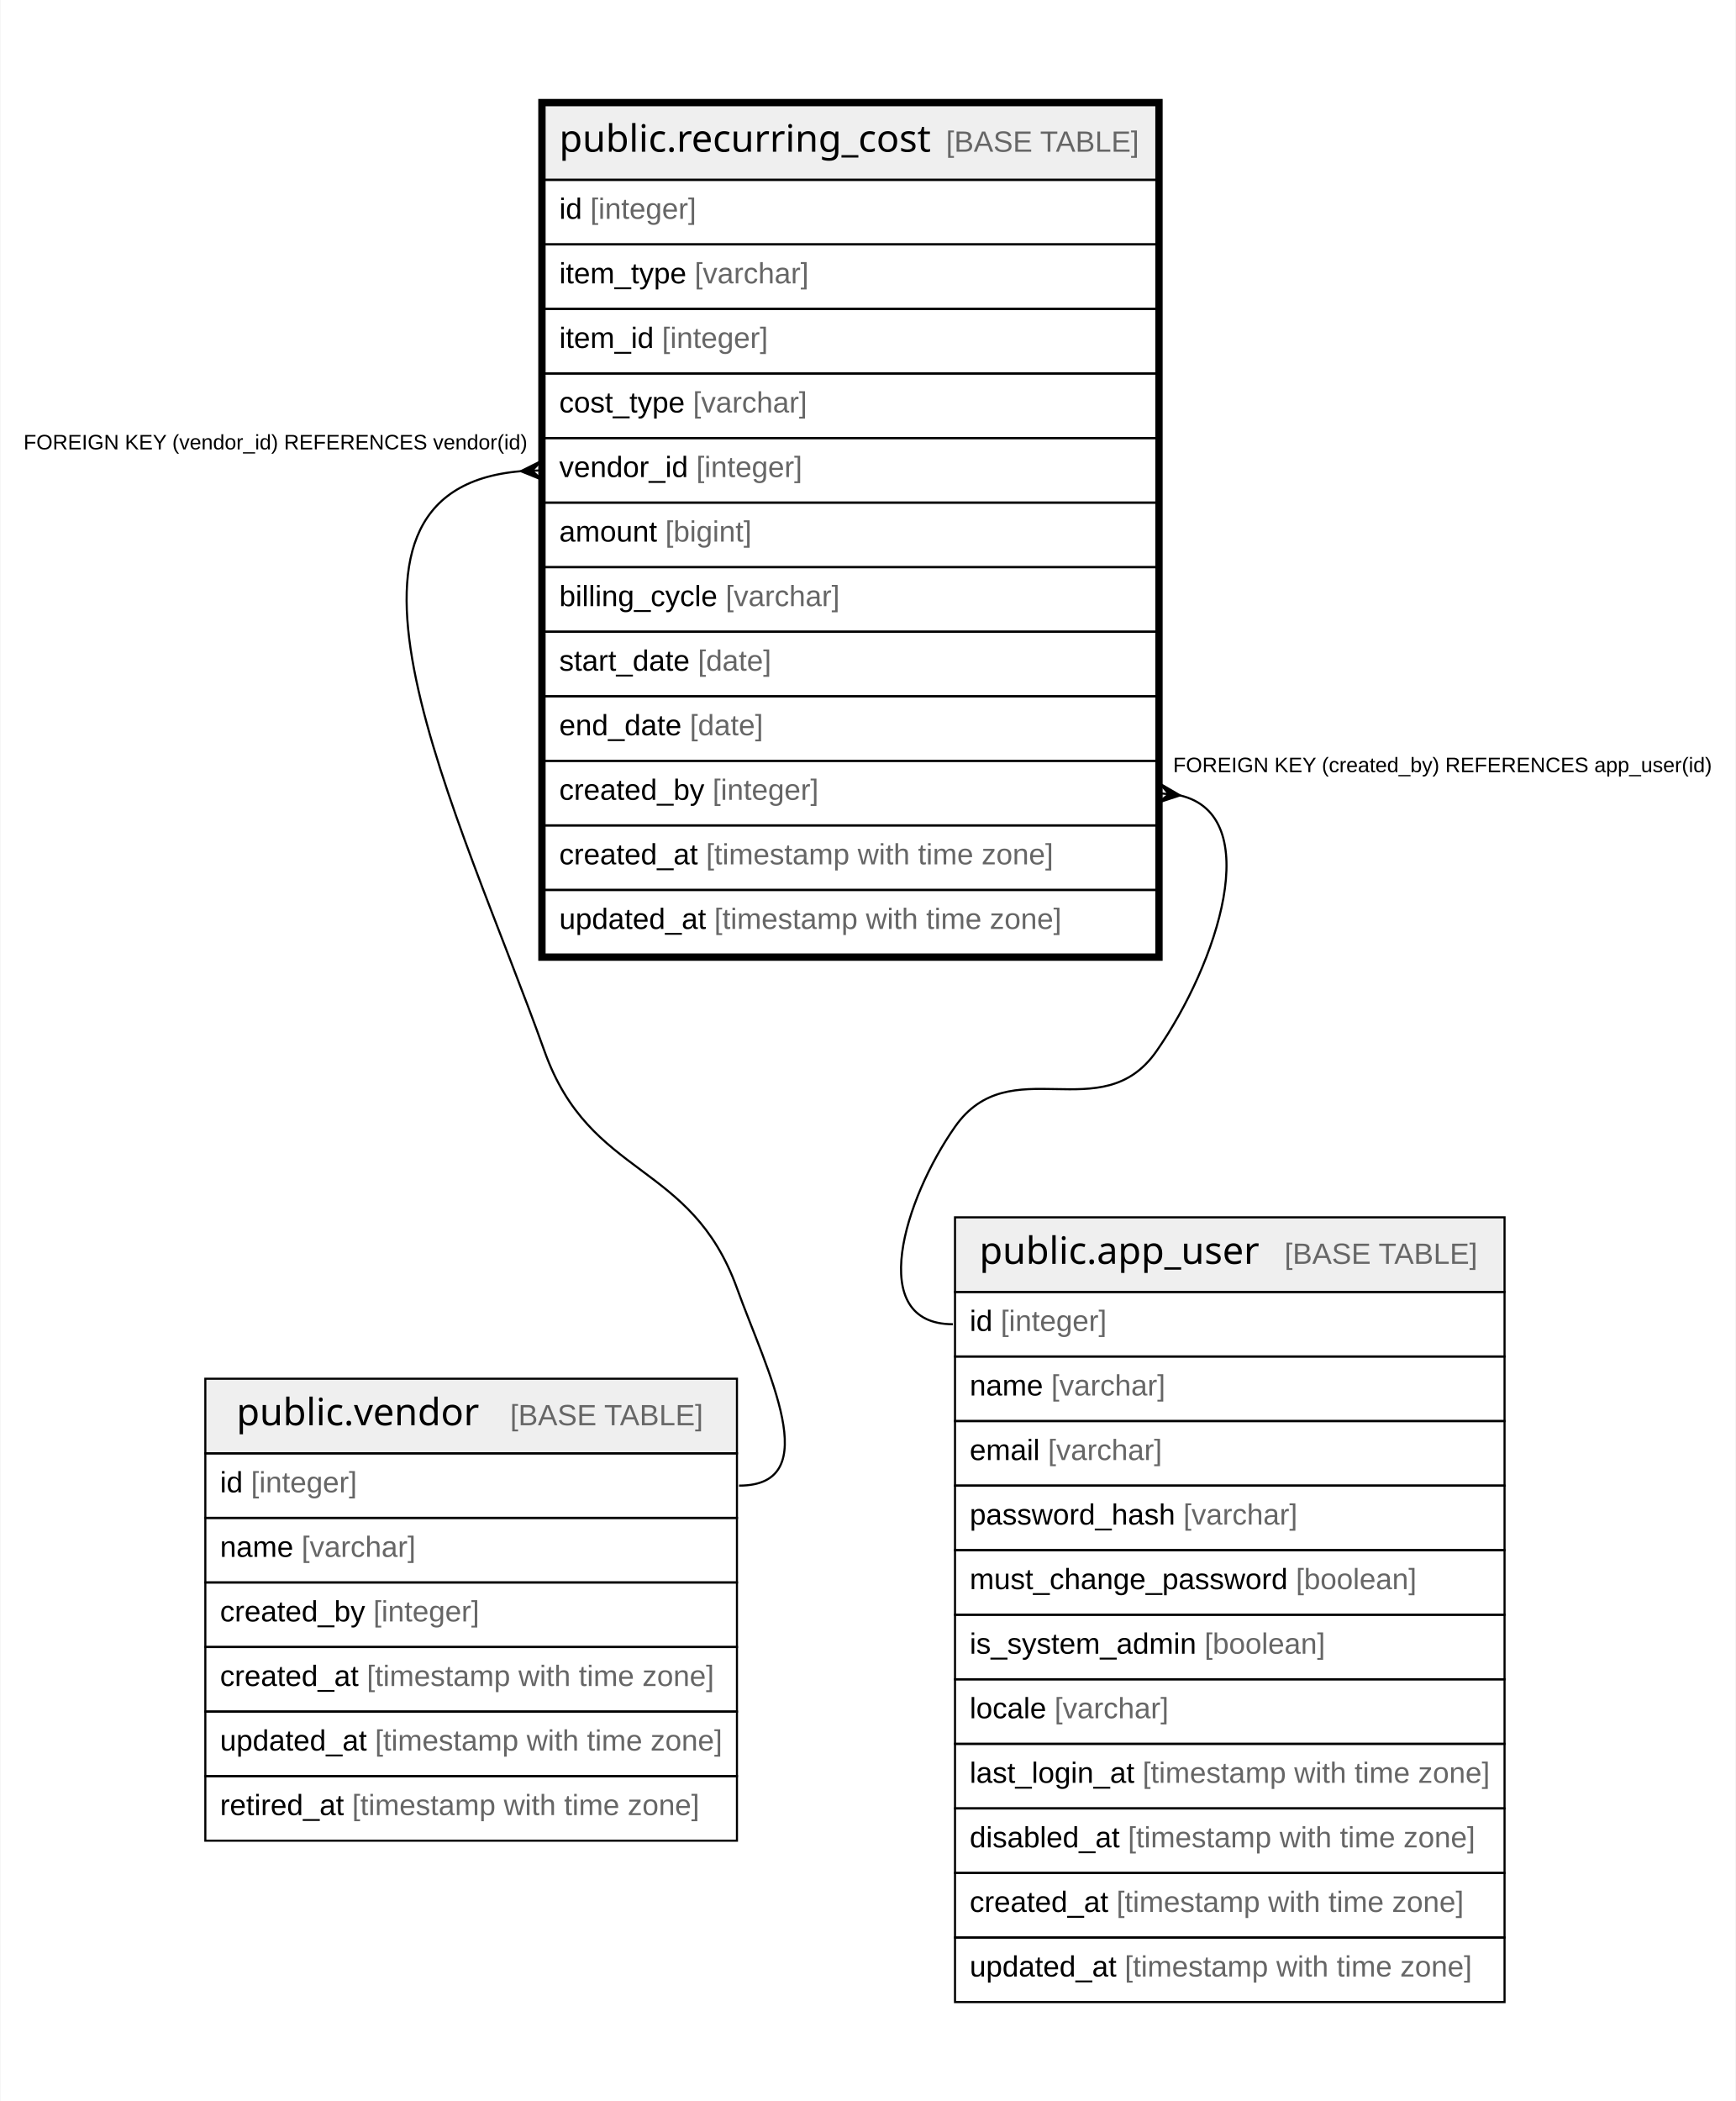
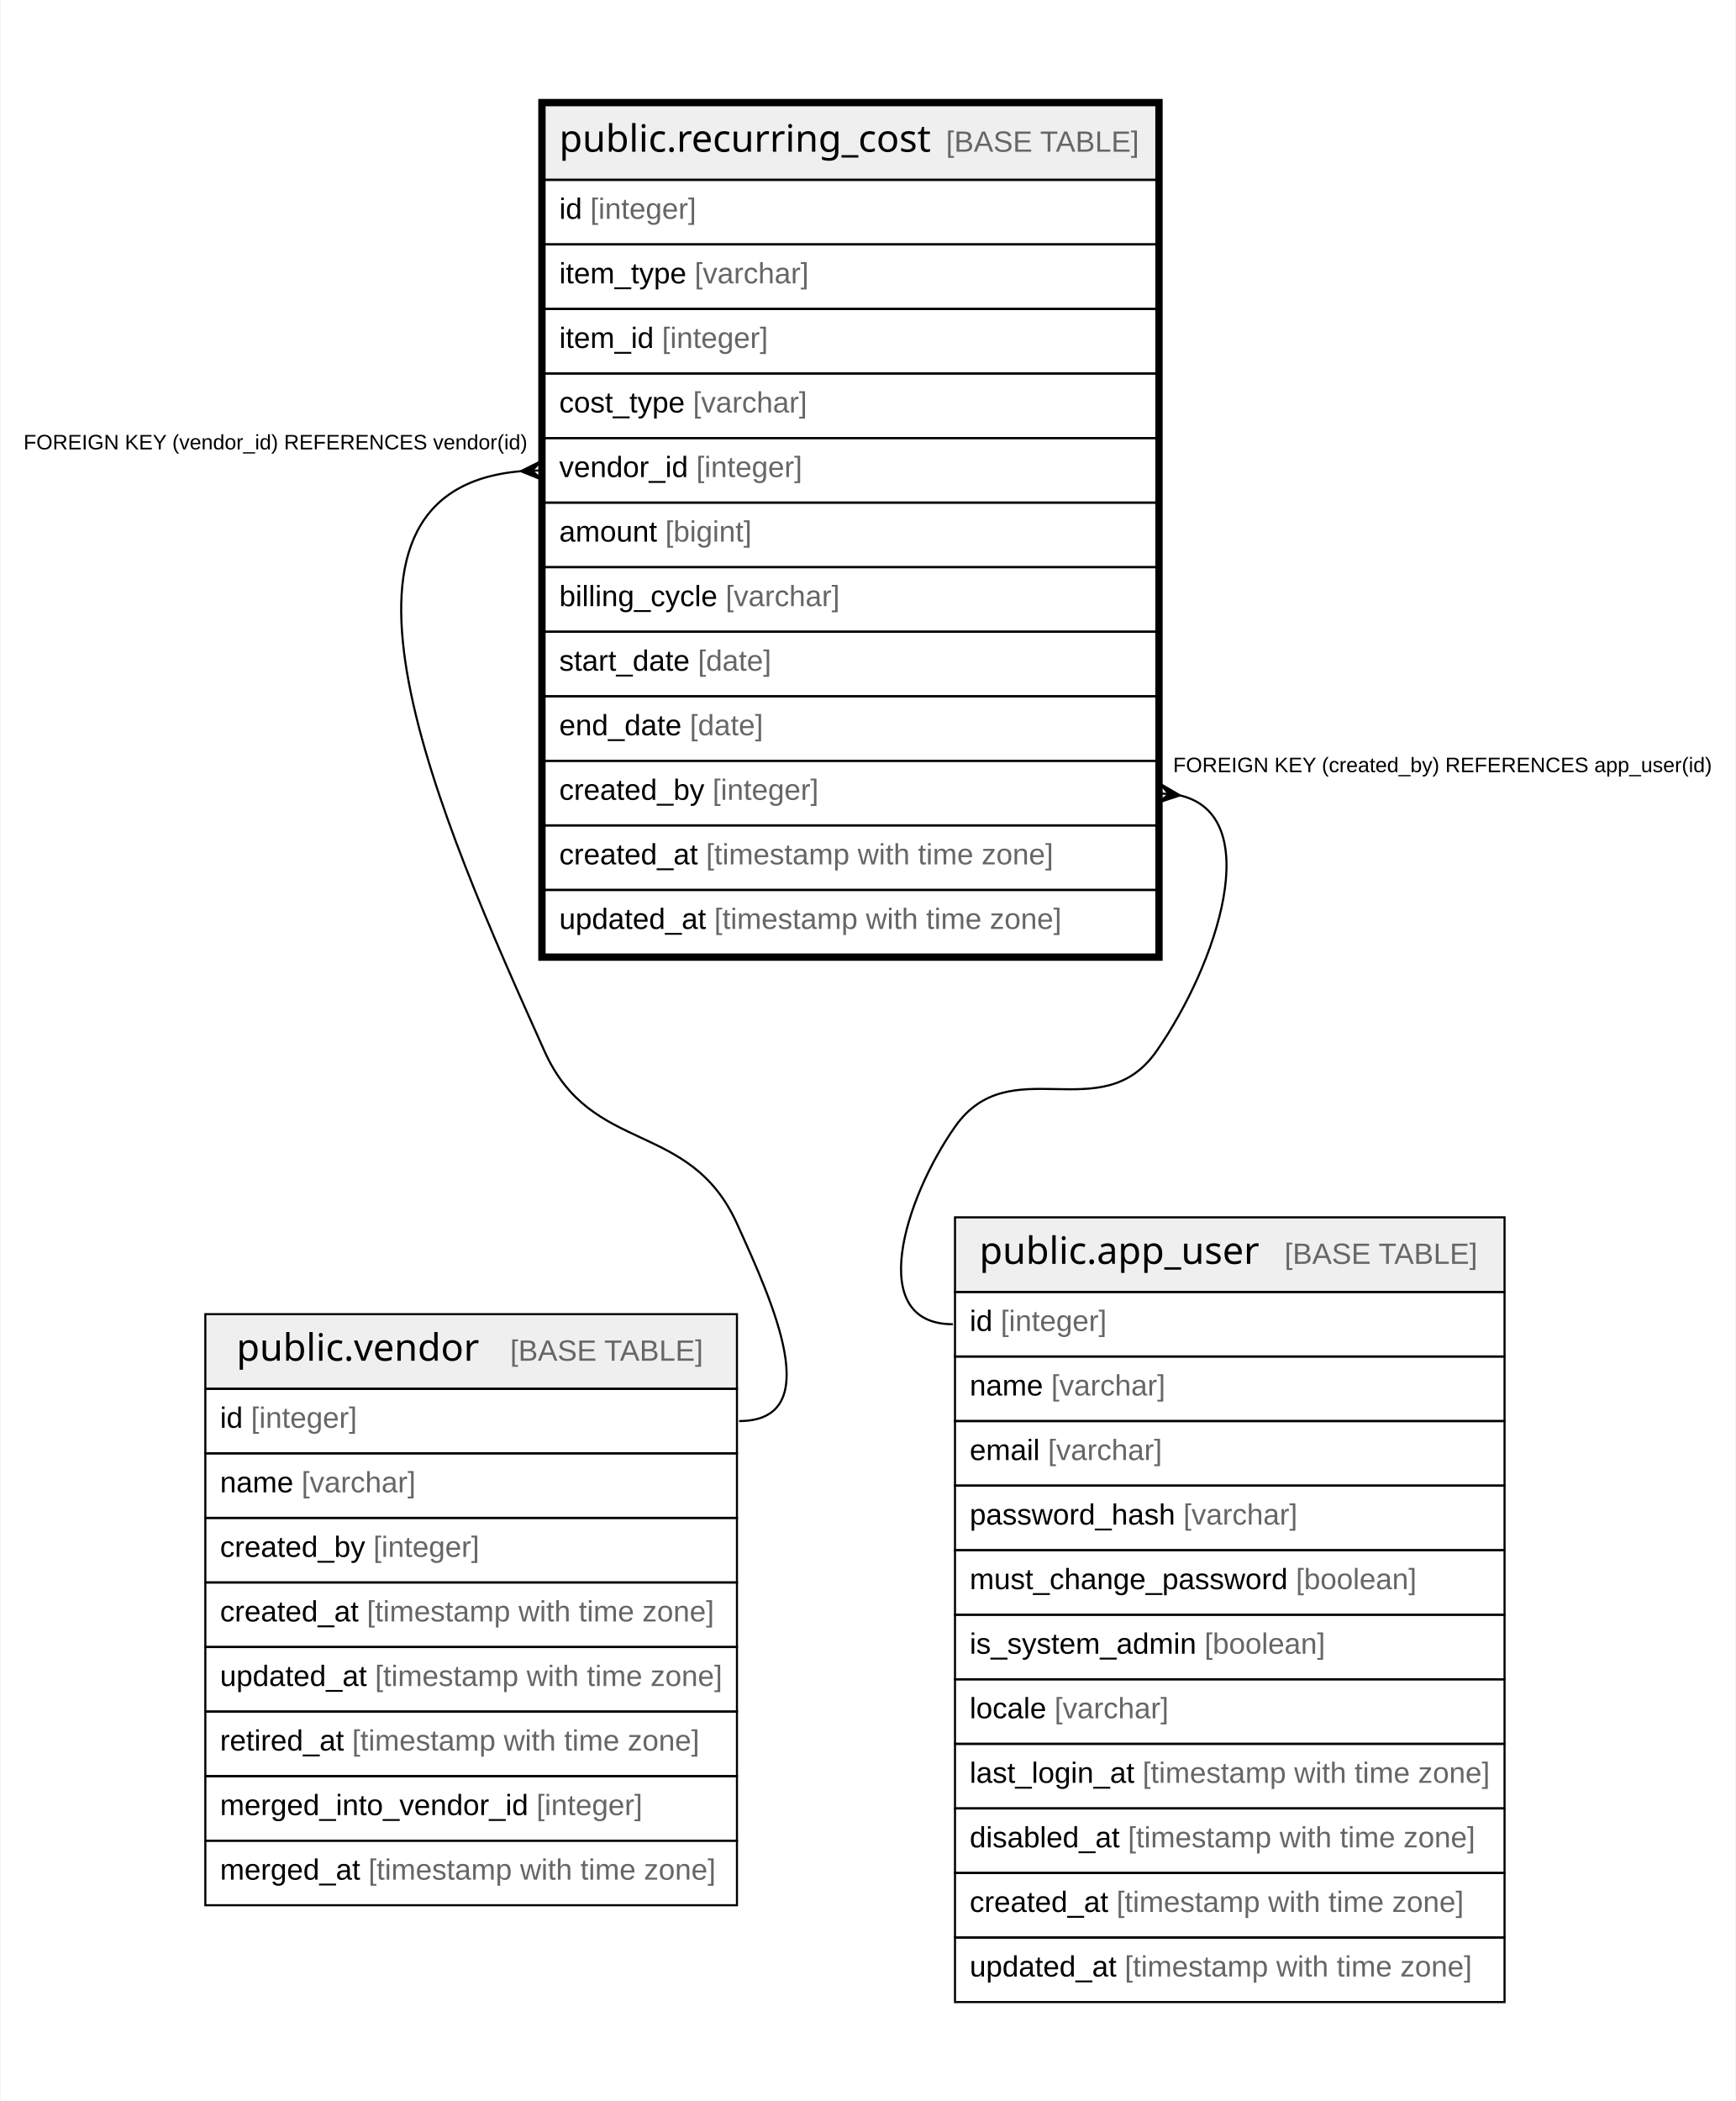
<svg xmlns="http://www.w3.org/2000/svg" width="828pt" height="1002pt" viewBox="0.00 0.00 827.87 1002.40">
  <g id="graph0" class="graph" transform="scale(1 1) rotate(0) translate(4 998.4)">
    <polygon fill="white" stroke="none" points="-4,4 -4,-998.4 823.87,-998.4 823.87,4 -4,4" />
    <g id="node1" class="node">
      <polygon fill="#efefef" stroke="none" points="255.62,-912.6 255.62,-948.2 547.56,-948.2 547.56,-912.6 255.62,-912.6" />
      <polygon fill="none" stroke="black" points="255.62,-912.6 255.62,-948.2 547.56,-948.2 547.56,-912.6 255.62,-912.6" />
      <text text-anchor="start" x="262.62" y="-926" font-family="Arial Bold" font-size="18.00">public.recurring_cost</text>
      <text text-anchor="start" x="416.07" y="-926" font-family="Arial" font-size="14.00">    </text>
      <text text-anchor="start" x="447.19" y="-926" font-family="Arial" font-size="14.00" fill="#666666">[BASE TABLE]</text>
      <polygon fill="none" stroke="black" points="255.62,-881.8 255.62,-912.6 547.56,-912.6 547.56,-881.8 255.62,-881.8" />
      <text text-anchor="start" x="262.62" y="-894" font-family="Arial" font-size="14.00">id </text>
      <text text-anchor="start" x="277.41" y="-894" font-family="Arial" font-size="14.00" fill="#666666">[integer]</text>
      <polygon fill="none" stroke="black" points="255.62,-851 255.62,-881.8 547.56,-881.8 547.56,-851 255.62,-851" />
      <text text-anchor="start" x="262.62" y="-863.2" font-family="Arial" font-size="14.00">item_type </text>
      <text text-anchor="start" x="327.21" y="-863.2" font-family="Arial" font-size="14.00" fill="#666666">[varchar]</text>
      <polygon fill="none" stroke="black" points="255.62,-820.2 255.62,-851 547.56,-851 547.56,-820.2 255.62,-820.2" />
      <text text-anchor="start" x="262.62" y="-832.4" font-family="Arial" font-size="14.00">item_id </text>
      <text text-anchor="start" x="311.65" y="-832.4" font-family="Arial" font-size="14.00" fill="#666666">[integer]</text>
      <polygon fill="none" stroke="black" points="255.62,-789.4 255.62,-820.2 547.56,-820.2 547.56,-789.4 255.62,-789.4" />
      <text text-anchor="start" x="262.62" y="-801.6" font-family="Arial" font-size="14.00">cost_type </text>
      <text text-anchor="start" x="326.44" y="-801.6" font-family="Arial" font-size="14.00" fill="#666666">[varchar]</text>
      <polygon fill="none" stroke="black" points="255.62,-758.6 255.62,-789.4 547.56,-789.4 547.56,-758.6 255.62,-758.6" />
      <text text-anchor="start" x="262.62" y="-770.8" font-family="Arial" font-size="14.00">vendor_id </text>
      <text text-anchor="start" x="328" y="-770.8" font-family="Arial" font-size="14.00" fill="#666666">[integer]</text>
      <polygon fill="none" stroke="black" points="255.62,-727.8 255.62,-758.6 547.56,-758.6 547.56,-727.8 255.62,-727.8" />
      <text text-anchor="start" x="262.62" y="-740" font-family="Arial" font-size="14.00">amount </text>
      <text text-anchor="start" x="313.21" y="-740" font-family="Arial" font-size="14.00" fill="#666666">[bigint]</text>
      <polygon fill="none" stroke="black" points="255.62,-697 255.62,-727.8 547.56,-727.8 547.56,-697 255.62,-697" />
      <text text-anchor="start" x="262.62" y="-709.2" font-family="Arial" font-size="14.00">billing_cycle </text>
      <text text-anchor="start" x="342" y="-709.2" font-family="Arial" font-size="14.00" fill="#666666">[varchar]</text>
      <polygon fill="none" stroke="black" points="255.62,-666.2 255.62,-697 547.56,-697 547.56,-666.2 255.62,-666.2" />
      <text text-anchor="start" x="262.62" y="-678.4" font-family="Arial" font-size="14.00">start_date </text>
      <text text-anchor="start" x="328.78" y="-678.4" font-family="Arial" font-size="14.00" fill="#666666">[date]</text>
      <polygon fill="none" stroke="black" points="255.62,-635.4 255.62,-666.2 547.56,-666.2 547.56,-635.4 255.62,-635.4" />
      <text text-anchor="start" x="262.62" y="-647.6" font-family="Arial" font-size="14.00">end_date </text>
      <text text-anchor="start" x="324.91" y="-647.6" font-family="Arial" font-size="14.00" fill="#666666">[date]</text>
      <polygon fill="none" stroke="black" points="255.62,-604.6 255.62,-635.4 547.56,-635.4 547.56,-604.6 255.62,-604.6" />
      <text text-anchor="start" x="262.62" y="-616.8" font-family="Arial" font-size="14.00">created_by </text>
      <text text-anchor="start" x="335.78" y="-616.8" font-family="Arial" font-size="14.00" fill="#666666">[integer]</text>
      <polygon fill="none" stroke="black" points="255.62,-573.8 255.62,-604.6 547.56,-604.6 547.56,-573.8 255.62,-573.8" />
      <text text-anchor="start" x="262.62" y="-586" font-family="Arial" font-size="14.00">created_at </text>
      <text text-anchor="start" x="332.67" y="-586" font-family="Arial" font-size="14.00" fill="#666666">[timestamp with time zone]</text>
      <polygon fill="none" stroke="black" points="255.62,-543 255.62,-573.8 547.56,-573.8 547.56,-543 255.62,-543" />
      <text text-anchor="start" x="262.62" y="-555.2" font-family="Arial" font-size="14.00">updated_at </text>
      <text text-anchor="start" x="336.58" y="-555.2" font-family="Arial" font-size="14.00" fill="#666666">[timestamp with time zone]</text>
      <polygon fill="none" stroke="black" stroke-width="3" points="254.12,-541.5 254.12,-949.7 549.06,-949.7 549.06,-541.5 254.12,-541.5" />
    </g>
    <g id="node2" class="node">
-       <polygon fill="#efefef" stroke="none" points="93.75,-305 93.75,-340.6 347.43,-340.6 347.43,-305 93.75,-305" />
-       <polygon fill="none" stroke="black" points="93.75,-305 93.75,-340.6 347.43,-340.6 347.43,-305 93.75,-305" />
-       <text text-anchor="start" x="108.61" y="-318.4" font-family="Arial Bold" font-size="18.00">public.vendor</text>
-       <text text-anchor="start" x="208.09" y="-318.4" font-family="Arial" font-size="14.00">    </text>
-       <text text-anchor="start" x="239.2" y="-318.4" font-family="Arial" font-size="14.00" fill="#666666">[BASE TABLE]</text>
+       <polygon fill="#efefef" stroke="none" points="93.75,-335.8 93.75,-371.4 347.43,-371.4 347.43,-335.8 93.75,-335.8" />
+       <polygon fill="none" stroke="black" points="93.75,-335.8 93.75,-371.4 347.43,-371.4 347.43,-335.8 93.75,-335.8" />
+       <text text-anchor="start" x="108.61" y="-349.2" font-family="Arial Bold" font-size="18.00">public.vendor</text>
+       <text text-anchor="start" x="208.09" y="-349.2" font-family="Arial" font-size="14.00">    </text>
+       <text text-anchor="start" x="239.2" y="-349.2" font-family="Arial" font-size="14.00" fill="#666666">[BASE TABLE]</text>
+       <polygon fill="none" stroke="black" points="93.75,-305 93.75,-335.8 347.43,-335.8 347.43,-305 93.75,-305" />
+       <text text-anchor="start" x="100.75" y="-317.2" font-family="Arial" font-size="14.00">id </text>
+       <text text-anchor="start" x="115.54" y="-317.2" font-family="Arial" font-size="14.00" fill="#666666">[integer]</text>
      <polygon fill="none" stroke="black" points="93.75,-274.2 93.75,-305 347.43,-305 347.43,-274.2 93.75,-274.2" />
-       <text text-anchor="start" x="100.75" y="-286.4" font-family="Arial" font-size="14.00">id </text>
-       <text text-anchor="start" x="115.54" y="-286.4" font-family="Arial" font-size="14.00" fill="#666666">[integer]</text>
+       <text text-anchor="start" x="100.75" y="-286.4" font-family="Arial" font-size="14.00">name </text>
+       <text text-anchor="start" x="139.66" y="-286.4" font-family="Arial" font-size="14.00" fill="#666666">[varchar]</text>
      <polygon fill="none" stroke="black" points="93.75,-243.4 93.75,-274.2 347.43,-274.2 347.43,-243.4 93.75,-243.4" />
-       <text text-anchor="start" x="100.75" y="-255.6" font-family="Arial" font-size="14.00">name </text>
-       <text text-anchor="start" x="139.66" y="-255.6" font-family="Arial" font-size="14.00" fill="#666666">[varchar]</text>
+       <text text-anchor="start" x="100.75" y="-255.6" font-family="Arial" font-size="14.00">created_by </text>
+       <text text-anchor="start" x="173.91" y="-255.6" font-family="Arial" font-size="14.00" fill="#666666">[integer]</text>
      <polygon fill="none" stroke="black" points="93.75,-212.6 93.75,-243.4 347.43,-243.4 347.43,-212.6 93.75,-212.6" />
-       <text text-anchor="start" x="100.75" y="-224.8" font-family="Arial" font-size="14.00">created_by </text>
-       <text text-anchor="start" x="173.91" y="-224.8" font-family="Arial" font-size="14.00" fill="#666666">[integer]</text>
+       <text text-anchor="start" x="100.75" y="-224.8" font-family="Arial" font-size="14.00">created_at </text>
+       <text text-anchor="start" x="170.8" y="-224.8" font-family="Arial" font-size="14.00" fill="#666666">[timestamp with time zone]</text>
      <polygon fill="none" stroke="black" points="93.75,-181.8 93.75,-212.6 347.43,-212.6 347.43,-181.8 93.75,-181.8" />
-       <text text-anchor="start" x="100.75" y="-194" font-family="Arial" font-size="14.00">created_at </text>
-       <text text-anchor="start" x="170.8" y="-194" font-family="Arial" font-size="14.00" fill="#666666">[timestamp with time zone]</text>
+       <text text-anchor="start" x="100.75" y="-194" font-family="Arial" font-size="14.00">updated_at </text>
+       <text text-anchor="start" x="174.71" y="-194" font-family="Arial" font-size="14.00" fill="#666666">[timestamp with time zone]</text>
      <polygon fill="none" stroke="black" points="93.75,-151 93.75,-181.8 347.43,-181.8 347.43,-151 93.75,-151" />
-       <text text-anchor="start" x="100.75" y="-163.2" font-family="Arial" font-size="14.00">updated_at </text>
-       <text text-anchor="start" x="174.71" y="-163.2" font-family="Arial" font-size="14.00" fill="#666666">[timestamp with time zone]</text>
+       <text text-anchor="start" x="100.75" y="-163.2" font-family="Arial" font-size="14.00">retired_at </text>
+       <text text-anchor="start" x="163.79" y="-163.2" font-family="Arial" font-size="14.00" fill="#666666">[timestamp with time zone]</text>
      <polygon fill="none" stroke="black" points="93.75,-120.2 93.75,-151 347.43,-151 347.43,-120.2 93.75,-120.2" />
-       <text text-anchor="start" x="100.75" y="-132.4" font-family="Arial" font-size="14.00">retired_at </text>
-       <text text-anchor="start" x="163.79" y="-132.4" font-family="Arial" font-size="14.00" fill="#666666">[timestamp with time zone]</text>
+       <text text-anchor="start" x="100.75" y="-132.4" font-family="Arial" font-size="14.00">merged_into_vendor_id </text>
+       <text text-anchor="start" x="251.75" y="-132.4" font-family="Arial" font-size="14.00" fill="#666666">[integer]</text>
+       <polygon fill="none" stroke="black" points="93.75,-89.4 93.75,-120.2 347.43,-120.2 347.43,-89.4 93.75,-89.4" />
+       <text text-anchor="start" x="100.75" y="-101.6" font-family="Arial" font-size="14.00">merged_at </text>
+       <text text-anchor="start" x="171.57" y="-101.6" font-family="Arial" font-size="14.00" fill="#666666">[timestamp with time zone]</text>
    </g>
    <g id="edge1" class="edge">
-       <path fill="none" stroke="black" d="M244.32,-773.59C136.24,-764.59 215.41,-609.43 255.62,-496.8 277.38,-435.86 325.46,-444.66 347.43,-383.8 361.65,-344.42 390.3,-289.6 348.43,-289.6" />
-       <polygon fill="black" stroke="black" points="244.3,-773.59 254.11,-778.48 249.63,-773.8 253.96,-773.97 253.96,-773.97 253.96,-773.97 249.63,-773.8 254.47,-769.49 244.3,-773.59" />
+       <path fill="none" stroke="black" d="M244.3,-773.58C135.72,-764.39 206.63,-605.9 255.62,-496.8 278.06,-446.84 324.82,-464.48 347.43,-414.6 364.72,-376.47 390.3,-320.4 348.43,-320.4" />
+       <polygon fill="black" stroke="black" points="244.3,-773.58 254.11,-778.48 249.63,-773.8 253.96,-773.97 253.96,-773.97 253.96,-773.97 249.63,-773.8 254.47,-769.49 244.3,-773.58" />
      <text text-anchor="start" x="7" y="-784" font-family="Arial" font-size="10.00">FOREIGN KEY (vendor_id) REFERENCES vendor(id)</text>
    </g>
    <g id="node3" class="node">
      <polygon fill="#efefef" stroke="none" points="451.48,-382 451.48,-417.6 713.71,-417.6 713.71,-382 451.48,-382" />
      <polygon fill="none" stroke="black" points="451.48,-382 451.48,-417.6 713.71,-417.6 713.71,-382 451.48,-382" />
      <text text-anchor="start" x="463.11" y="-395.4" font-family="Arial Bold" font-size="18.00">public.app_user</text>
      <text text-anchor="start" x="577.58" y="-395.4" font-family="Arial" font-size="14.00">    </text>
      <text text-anchor="start" x="608.7" y="-395.4" font-family="Arial" font-size="14.00" fill="#666666">[BASE TABLE]</text>
      <polygon fill="none" stroke="black" points="451.48,-351.2 451.48,-382 713.71,-382 713.71,-351.2 451.48,-351.2" />
      <text text-anchor="start" x="458.48" y="-363.4" font-family="Arial" font-size="14.00">id </text>
      <text text-anchor="start" x="473.27" y="-363.4" font-family="Arial" font-size="14.00" fill="#666666">[integer]</text>
      <polygon fill="none" stroke="black" points="451.48,-320.4 451.48,-351.2 713.71,-351.2 713.71,-320.4 451.48,-320.4" />
      <text text-anchor="start" x="458.48" y="-332.6" font-family="Arial" font-size="14.00">name </text>
      <text text-anchor="start" x="497.39" y="-332.6" font-family="Arial" font-size="14.00" fill="#666666">[varchar]</text>
      <polygon fill="none" stroke="black" points="451.48,-289.6 451.48,-320.4 713.71,-320.4 713.71,-289.6 451.48,-289.6" />
      <text text-anchor="start" x="458.48" y="-301.8" font-family="Arial" font-size="14.00">email </text>
      <text text-anchor="start" x="495.83" y="-301.8" font-family="Arial" font-size="14.00" fill="#666666">[varchar]</text>
      <polygon fill="none" stroke="black" points="451.48,-258.8 451.48,-289.6 713.71,-289.6 713.71,-258.8 451.48,-258.8" />
      <text text-anchor="start" x="458.48" y="-271" font-family="Arial" font-size="14.00">password_hash </text>
      <text text-anchor="start" x="560.43" y="-271" font-family="Arial" font-size="14.00" fill="#666666">[varchar]</text>
      <polygon fill="none" stroke="black" points="451.48,-228 451.48,-258.8 713.71,-258.8 713.71,-228 451.48,-228" />
      <text text-anchor="start" x="458.48" y="-240.2" font-family="Arial" font-size="14.00">must_change_password </text>
      <text text-anchor="start" x="614.13" y="-240.2" font-family="Arial" font-size="14.00" fill="#666666">[boolean]</text>
      <polygon fill="none" stroke="black" points="451.48,-197.2 451.48,-228 713.71,-228 713.71,-197.2 451.48,-197.2" />
      <text text-anchor="start" x="458.48" y="-209.4" font-family="Arial" font-size="14.00">is_system_admin </text>
      <text text-anchor="start" x="570.52" y="-209.4" font-family="Arial" font-size="14.00" fill="#666666">[boolean]</text>
      <polygon fill="none" stroke="black" points="451.48,-166.4 451.48,-197.2 713.71,-197.2 713.71,-166.4 451.48,-166.4" />
      <text text-anchor="start" x="458.48" y="-178.6" font-family="Arial" font-size="14.00">locale </text>
      <text text-anchor="start" x="498.95" y="-178.6" font-family="Arial" font-size="14.00" fill="#666666">[varchar]</text>
      <polygon fill="none" stroke="black" points="451.48,-135.6 451.48,-166.4 713.71,-166.4 713.71,-135.6 451.48,-135.6" />
      <text text-anchor="start" x="458.48" y="-147.8" font-family="Arial" font-size="14.00">last_login_at </text>
      <text text-anchor="start" x="540.98" y="-147.8" font-family="Arial" font-size="14.00" fill="#666666">[timestamp with time zone]</text>
      <polygon fill="none" stroke="black" points="451.48,-104.8 451.48,-135.6 713.71,-135.6 713.71,-104.8 451.48,-104.8" />
      <text text-anchor="start" x="458.48" y="-117" font-family="Arial" font-size="14.00">disabled_at </text>
      <text text-anchor="start" x="533.98" y="-117" font-family="Arial" font-size="14.00" fill="#666666">[timestamp with time zone]</text>
      <polygon fill="none" stroke="black" points="451.48,-74 451.48,-104.8 713.71,-104.8 713.71,-74 451.48,-74" />
      <text text-anchor="start" x="458.48" y="-86.2" font-family="Arial" font-size="14.00">created_at </text>
      <text text-anchor="start" x="528.53" y="-86.2" font-family="Arial" font-size="14.00" fill="#666666">[timestamp with time zone]</text>
      <polygon fill="none" stroke="black" points="451.48,-43.2 451.48,-74 713.71,-74 713.71,-43.2 451.48,-43.2" />
      <text text-anchor="start" x="458.48" y="-55.4" font-family="Arial" font-size="14.00">updated_at </text>
      <text text-anchor="start" x="532.44" y="-55.4" font-family="Arial" font-size="14.00" fill="#666666">[timestamp with time zone]</text>
    </g>
    <g id="edge2" class="edge">
      <path fill="none" stroke="black" d="M558.71,-618.94C599.95,-609.45 576.8,-538.61 547.56,-496.8 521.43,-459.43 477.66,-498.14 451.48,-460.8 427.44,-426.52 408.61,-366.6 450.48,-366.6" />
      <polygon fill="black" stroke="black" points="558.84,-618.92 548.43,-615.49 553.54,-619.48 549.23,-619.93 549.23,-619.93 549.23,-619.93 553.54,-619.48 549.36,-624.44 558.84,-618.92" />
      <text text-anchor="start" x="555.56" y="-630" font-family="Arial" font-size="10.00">FOREIGN KEY (created_by) REFERENCES app_user(id)</text>
    </g>
  </g>
</svg>
